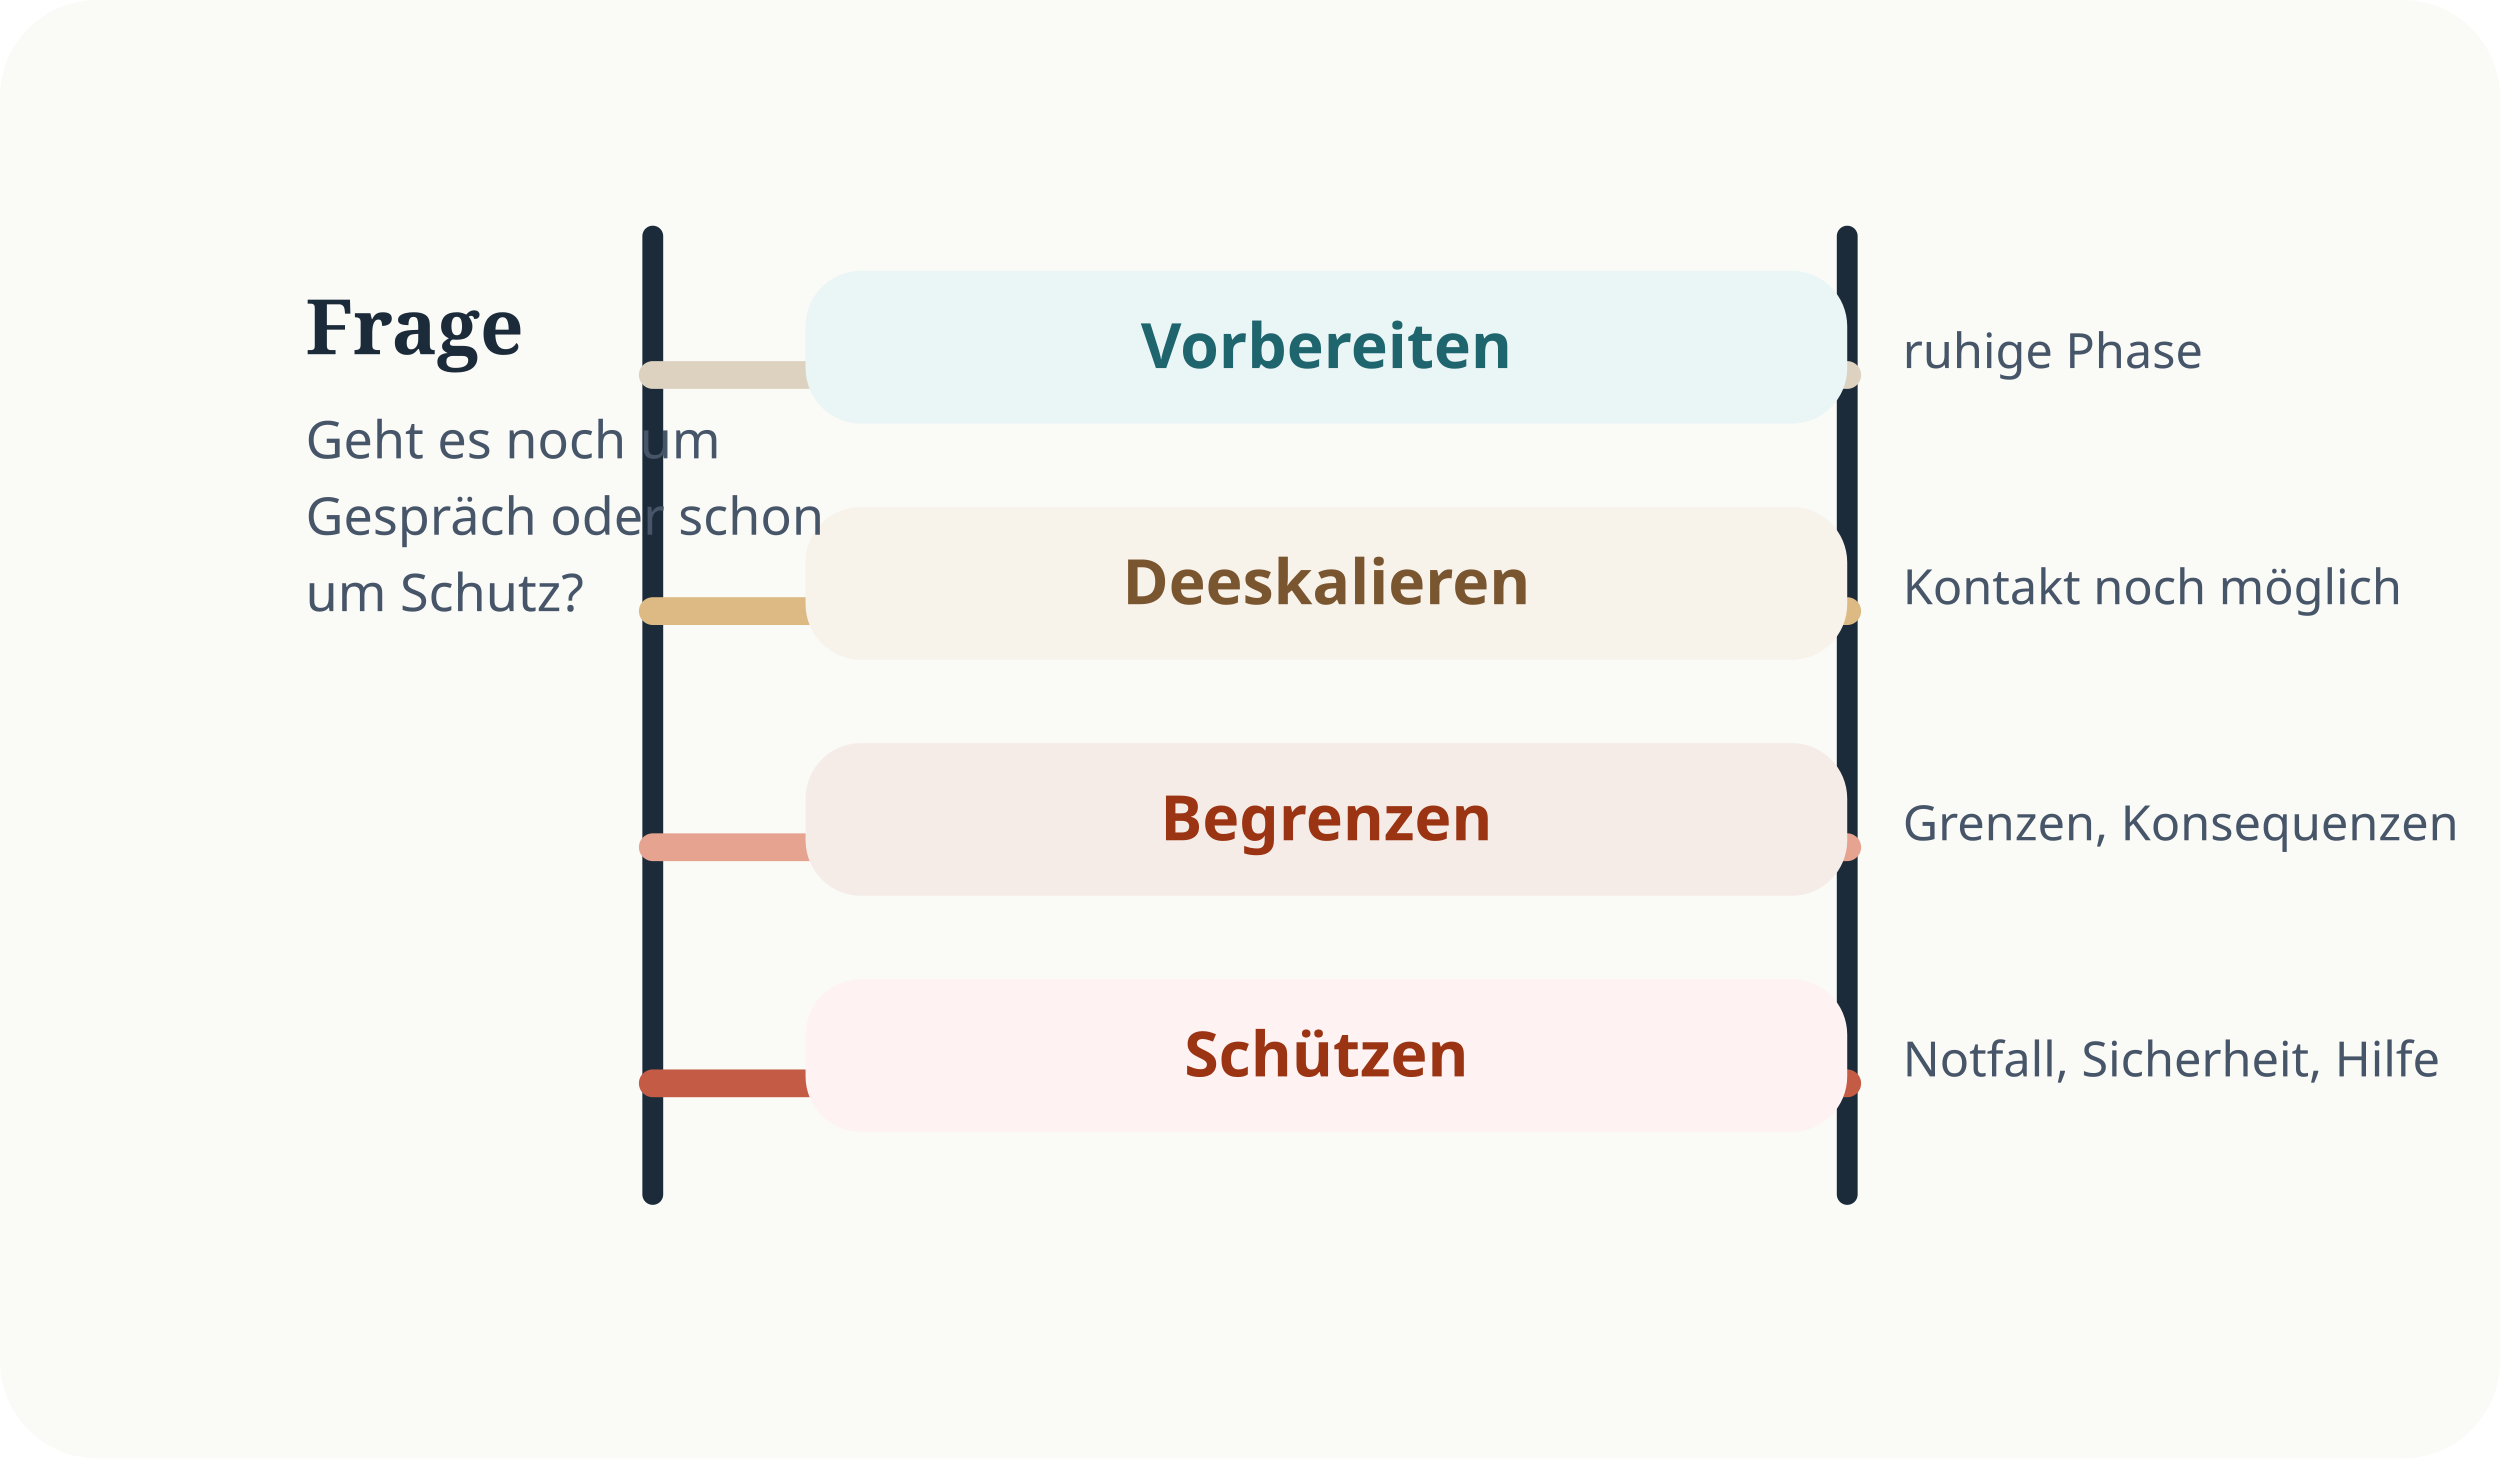
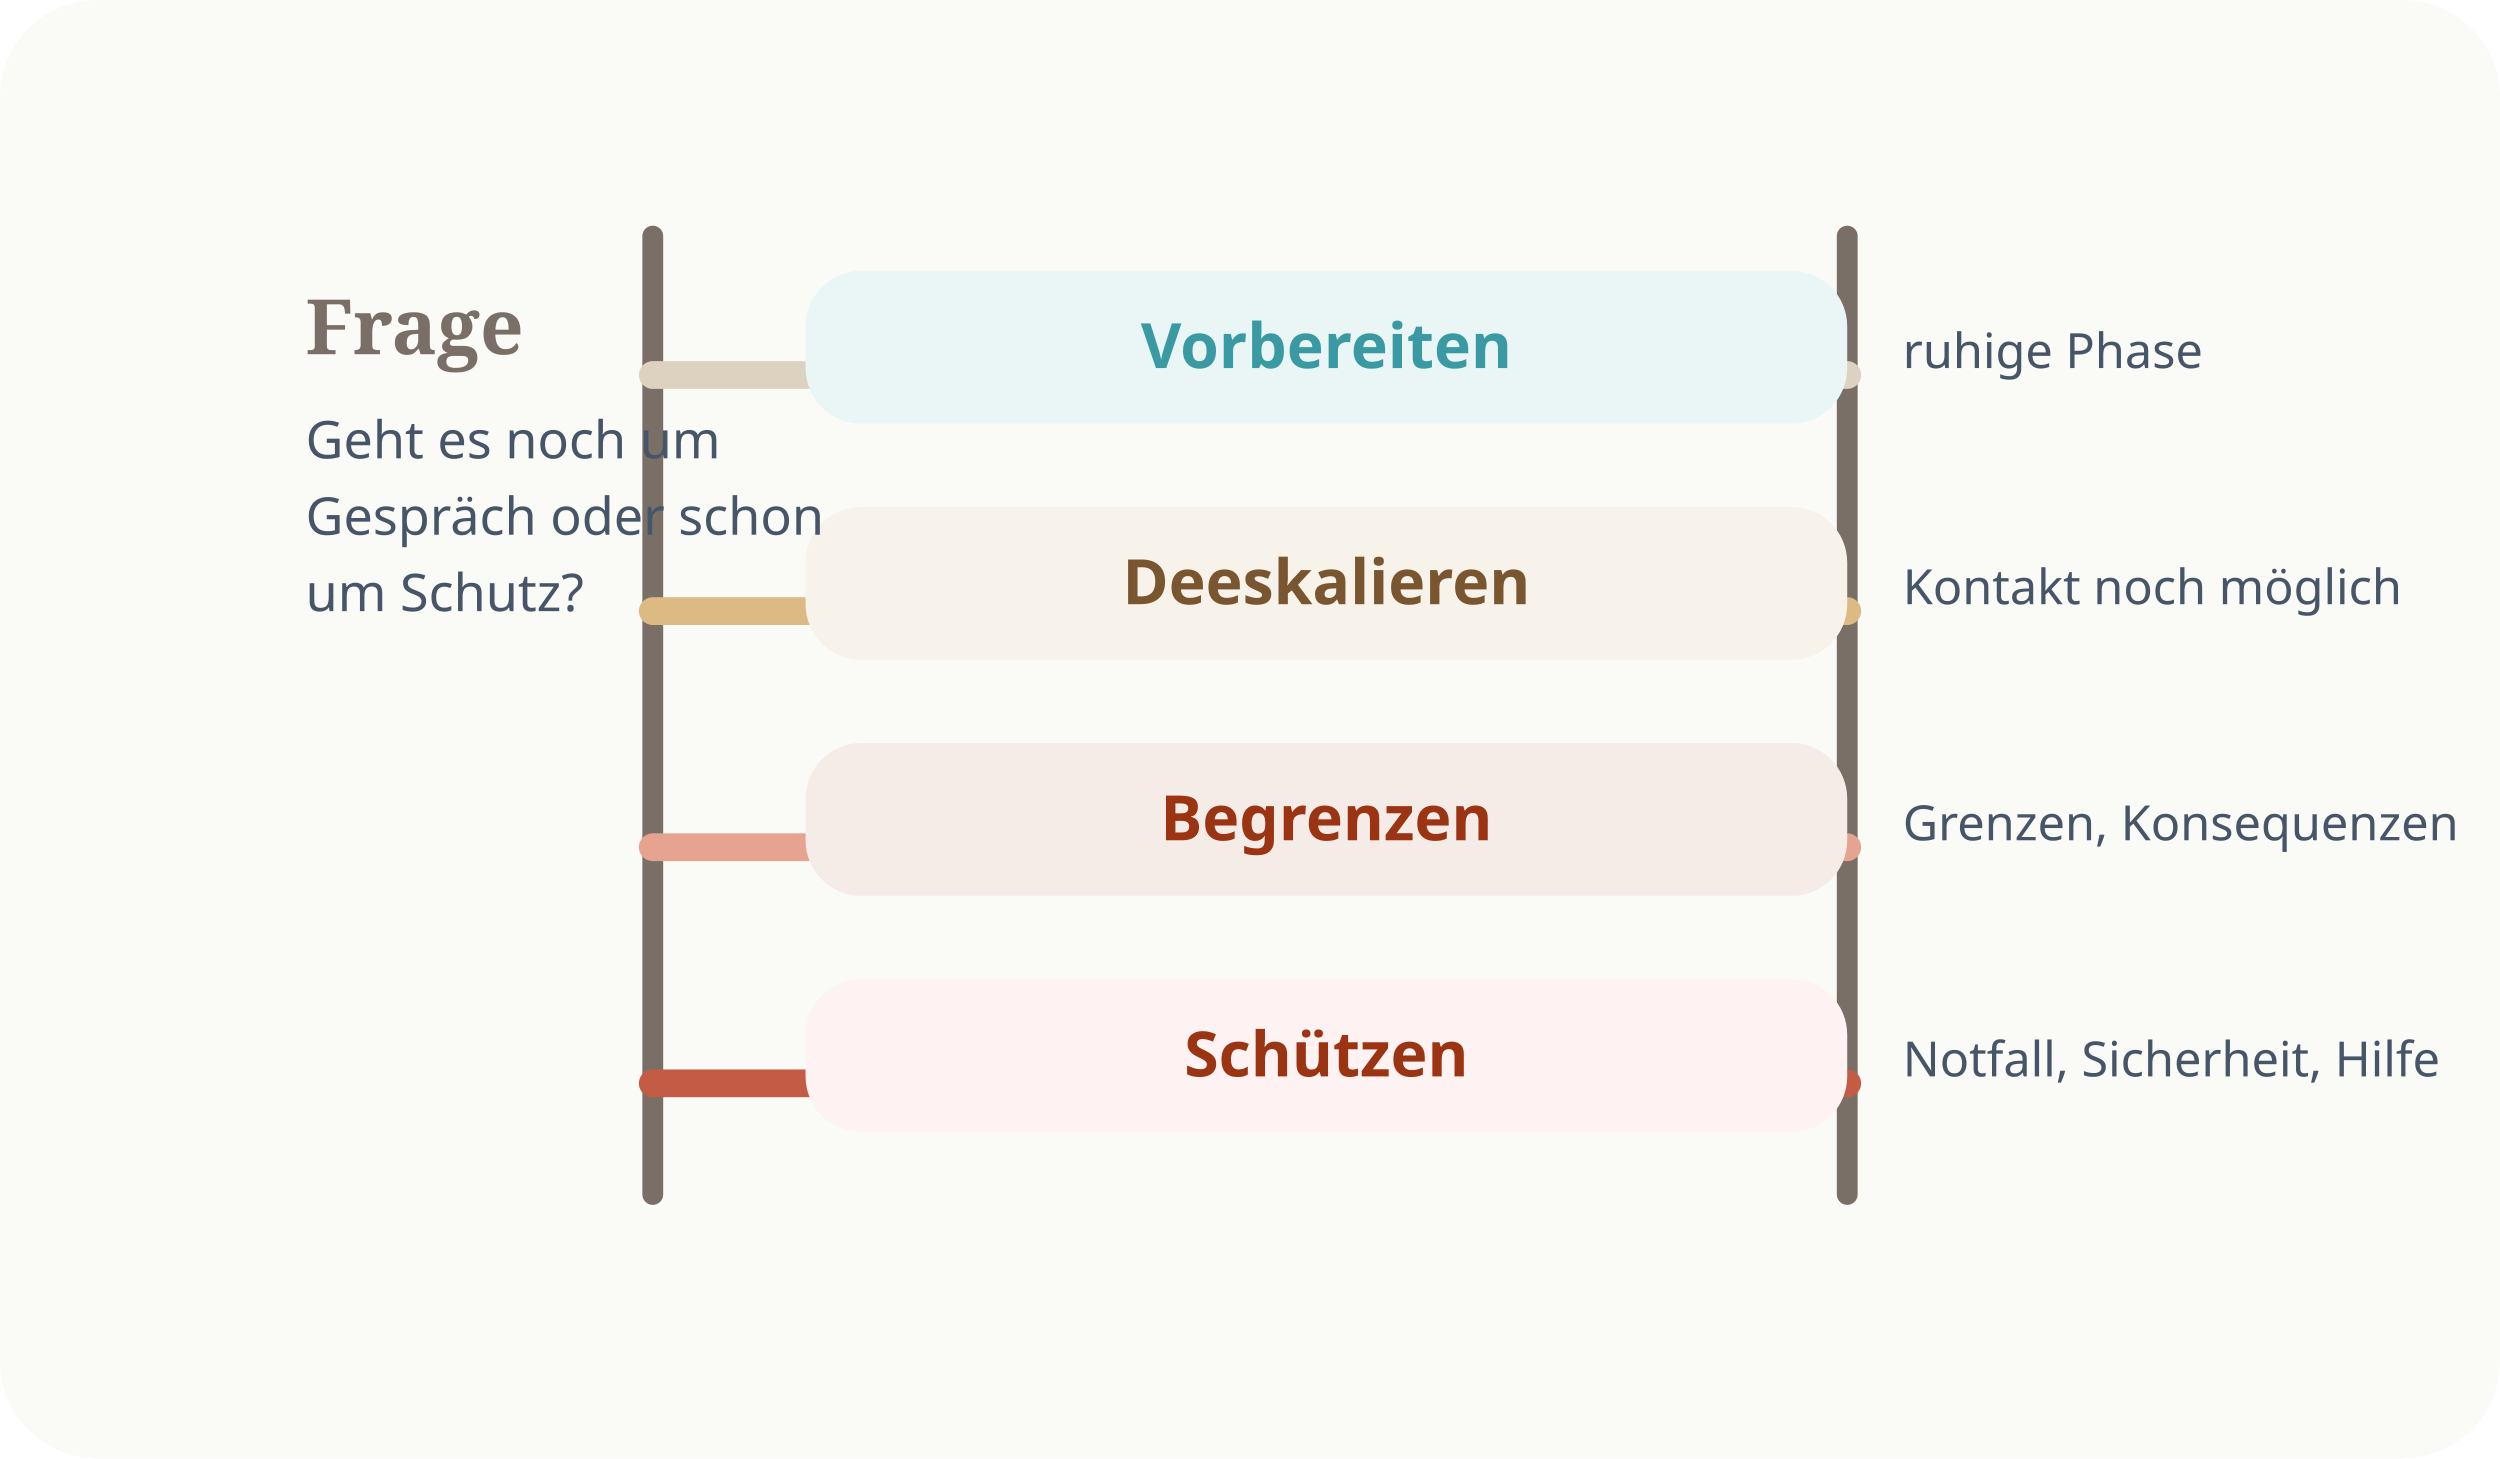
<svg xmlns="http://www.w3.org/2000/svg" width="720" height="420" viewBox="0 0 720 420" fill="none" role="img" aria-labelledby="title desc">
  <rect width="720" height="420" rx="28" fill="#FAFAF7" />
-   <path d="M188 68V344" stroke="#1C2B3A" stroke-width="6" stroke-linecap="round" />
-   <path d="M532 68V344" stroke="#1C2B3A" stroke-width="6" stroke-linecap="round" />
+   <path d="M188 68V344" stroke="#7a6f66" stroke-width="6" stroke-linecap="round" />
+   <path d="M532 68V344" stroke="#7a6f66" stroke-width="6" stroke-linecap="round" />
  <path d="M188 108H532" stroke="#DDD2BF" stroke-width="8" stroke-linecap="round" />
  <path d="M188 176H532" stroke="#DDBA84" stroke-width="8" stroke-linecap="round" />
  <path d="M188 244H532" stroke="#E5A390" stroke-width="8" stroke-linecap="round" />
  <path d="M188 312H532" stroke="#C45B45" stroke-width="8" stroke-linecap="round" />
  <rect x="232" y="78" width="300" height="44" rx="16" fill="#EAF5F5" />
-   <text x="382" y="106" text-anchor="middle" fill="#1E656D" font-family="DM Sans, sans-serif" font-size="18" font-weight="700">Vorbereiten</text>
+   <text x="382" y="106" text-anchor="middle" fill="#3a9aa3" font-family="DM Sans, sans-serif" font-size="18" font-weight="700">Vorbereiten</text>
  <text x="548" y="106" fill="#475569" font-family="DM Sans, sans-serif" font-size="14">ruhige Phase</text>
  <rect x="232" y="146" width="300" height="44" rx="16" fill="#F7F2EA" />
  <text x="382" y="174" text-anchor="middle" fill="#7A5630" font-family="DM Sans, sans-serif" font-size="18" font-weight="700">Deeskalieren</text>
  <text x="548" y="174" fill="#475569" font-family="DM Sans, sans-serif" font-size="14">Kontakt noch möglich</text>
  <rect x="232" y="214" width="300" height="44" rx="16" fill="#F5ECE8" />
  <text x="382" y="242" text-anchor="middle" fill="#9A3412" font-family="DM Sans, sans-serif" font-size="18" font-weight="700">Begrenzen</text>
  <text x="548" y="242" fill="#475569" font-family="DM Sans, sans-serif" font-size="14">Grenzen, Konsequenzen</text>
  <rect x="232" y="282" width="300" height="44" rx="16" fill="#FEF2F2" />
  <text x="382" y="310" text-anchor="middle" fill="#9A3412" font-family="DM Sans, sans-serif" font-size="18" font-weight="700">Schützen</text>
  <text x="548" y="310" fill="#475569" font-family="DM Sans, sans-serif" font-size="14">Notfall, Sicherheit, Hilfe</text>
-   <text x="88" y="102" fill="#1C2B3A" font-family="DM Serif Display, serif" font-size="22" font-weight="700">Frage</text>
+   <text x="88" y="102" fill="#7a6f66" font-family="DM Serif Display, serif" font-size="22" font-weight="700">Frage</text>
  <text x="88" y="132" fill="#475569" font-family="DM Sans, sans-serif" font-size="15">Geht es noch um</text>
  <text x="88" y="154" fill="#475569" font-family="DM Sans, sans-serif" font-size="15">Gespräch oder schon</text>
  <text x="88" y="176" fill="#475569" font-family="DM Sans, sans-serif" font-size="15">um Schutz?</text>
</svg>
